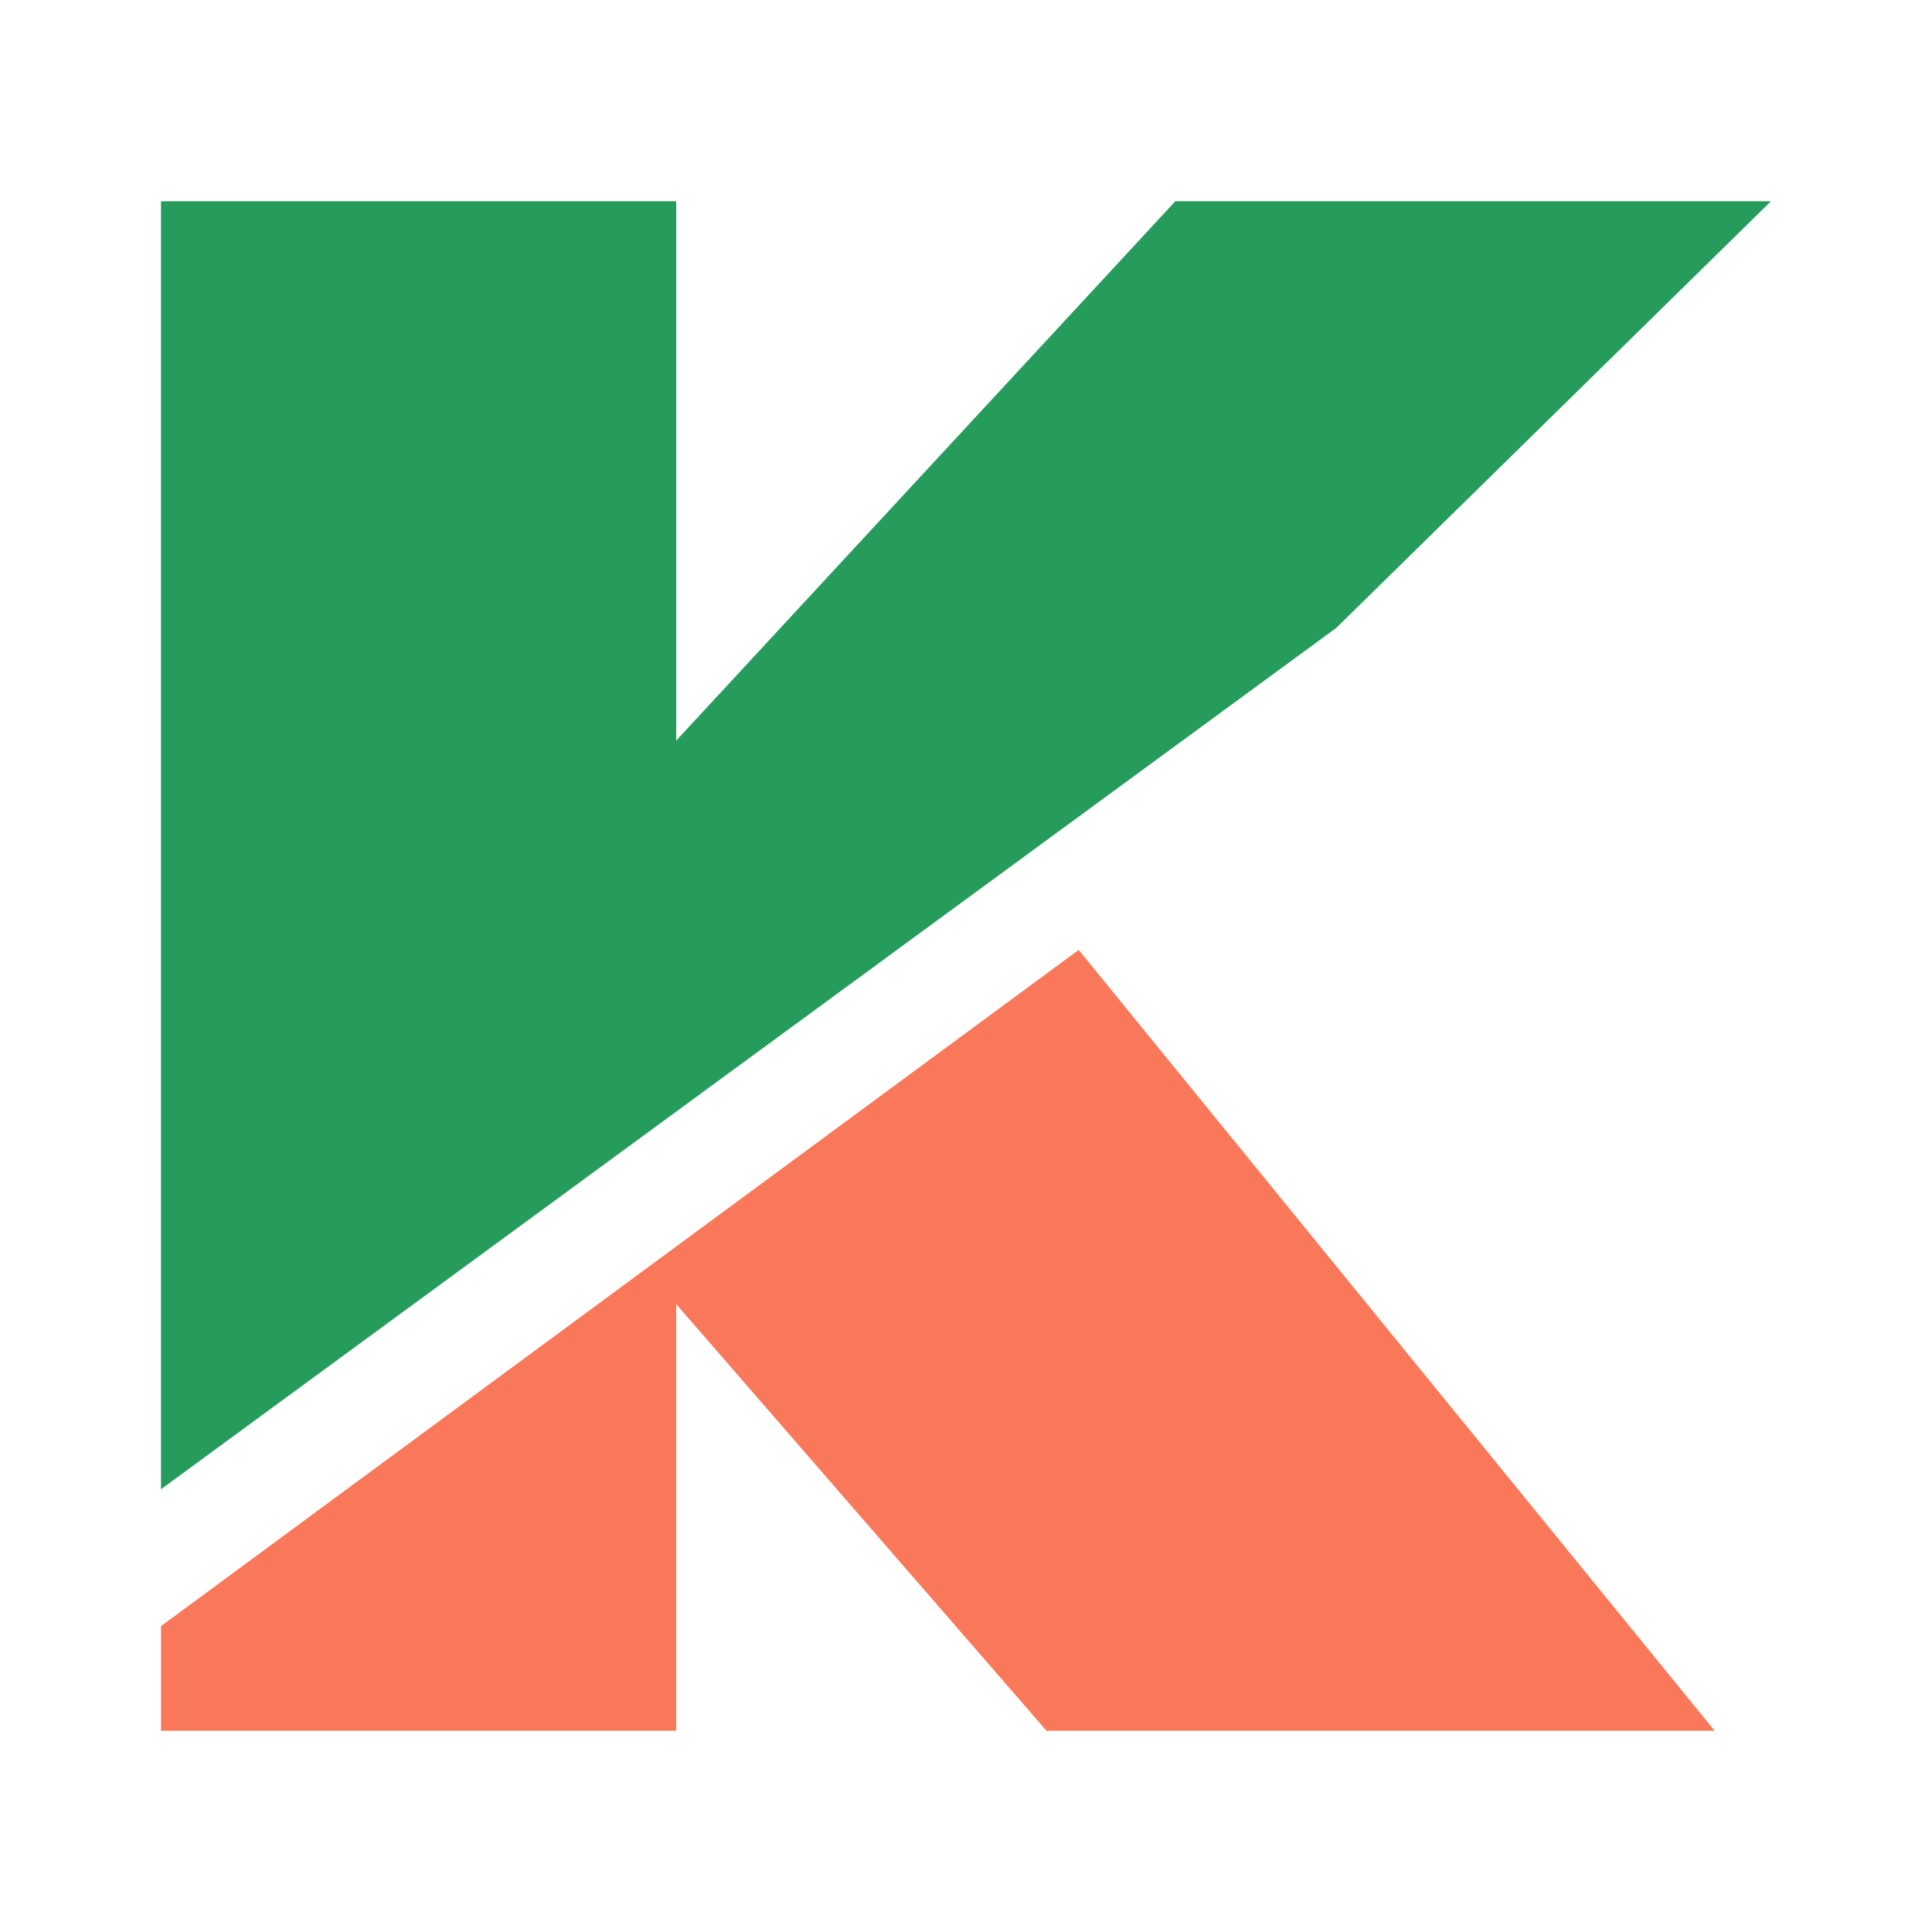
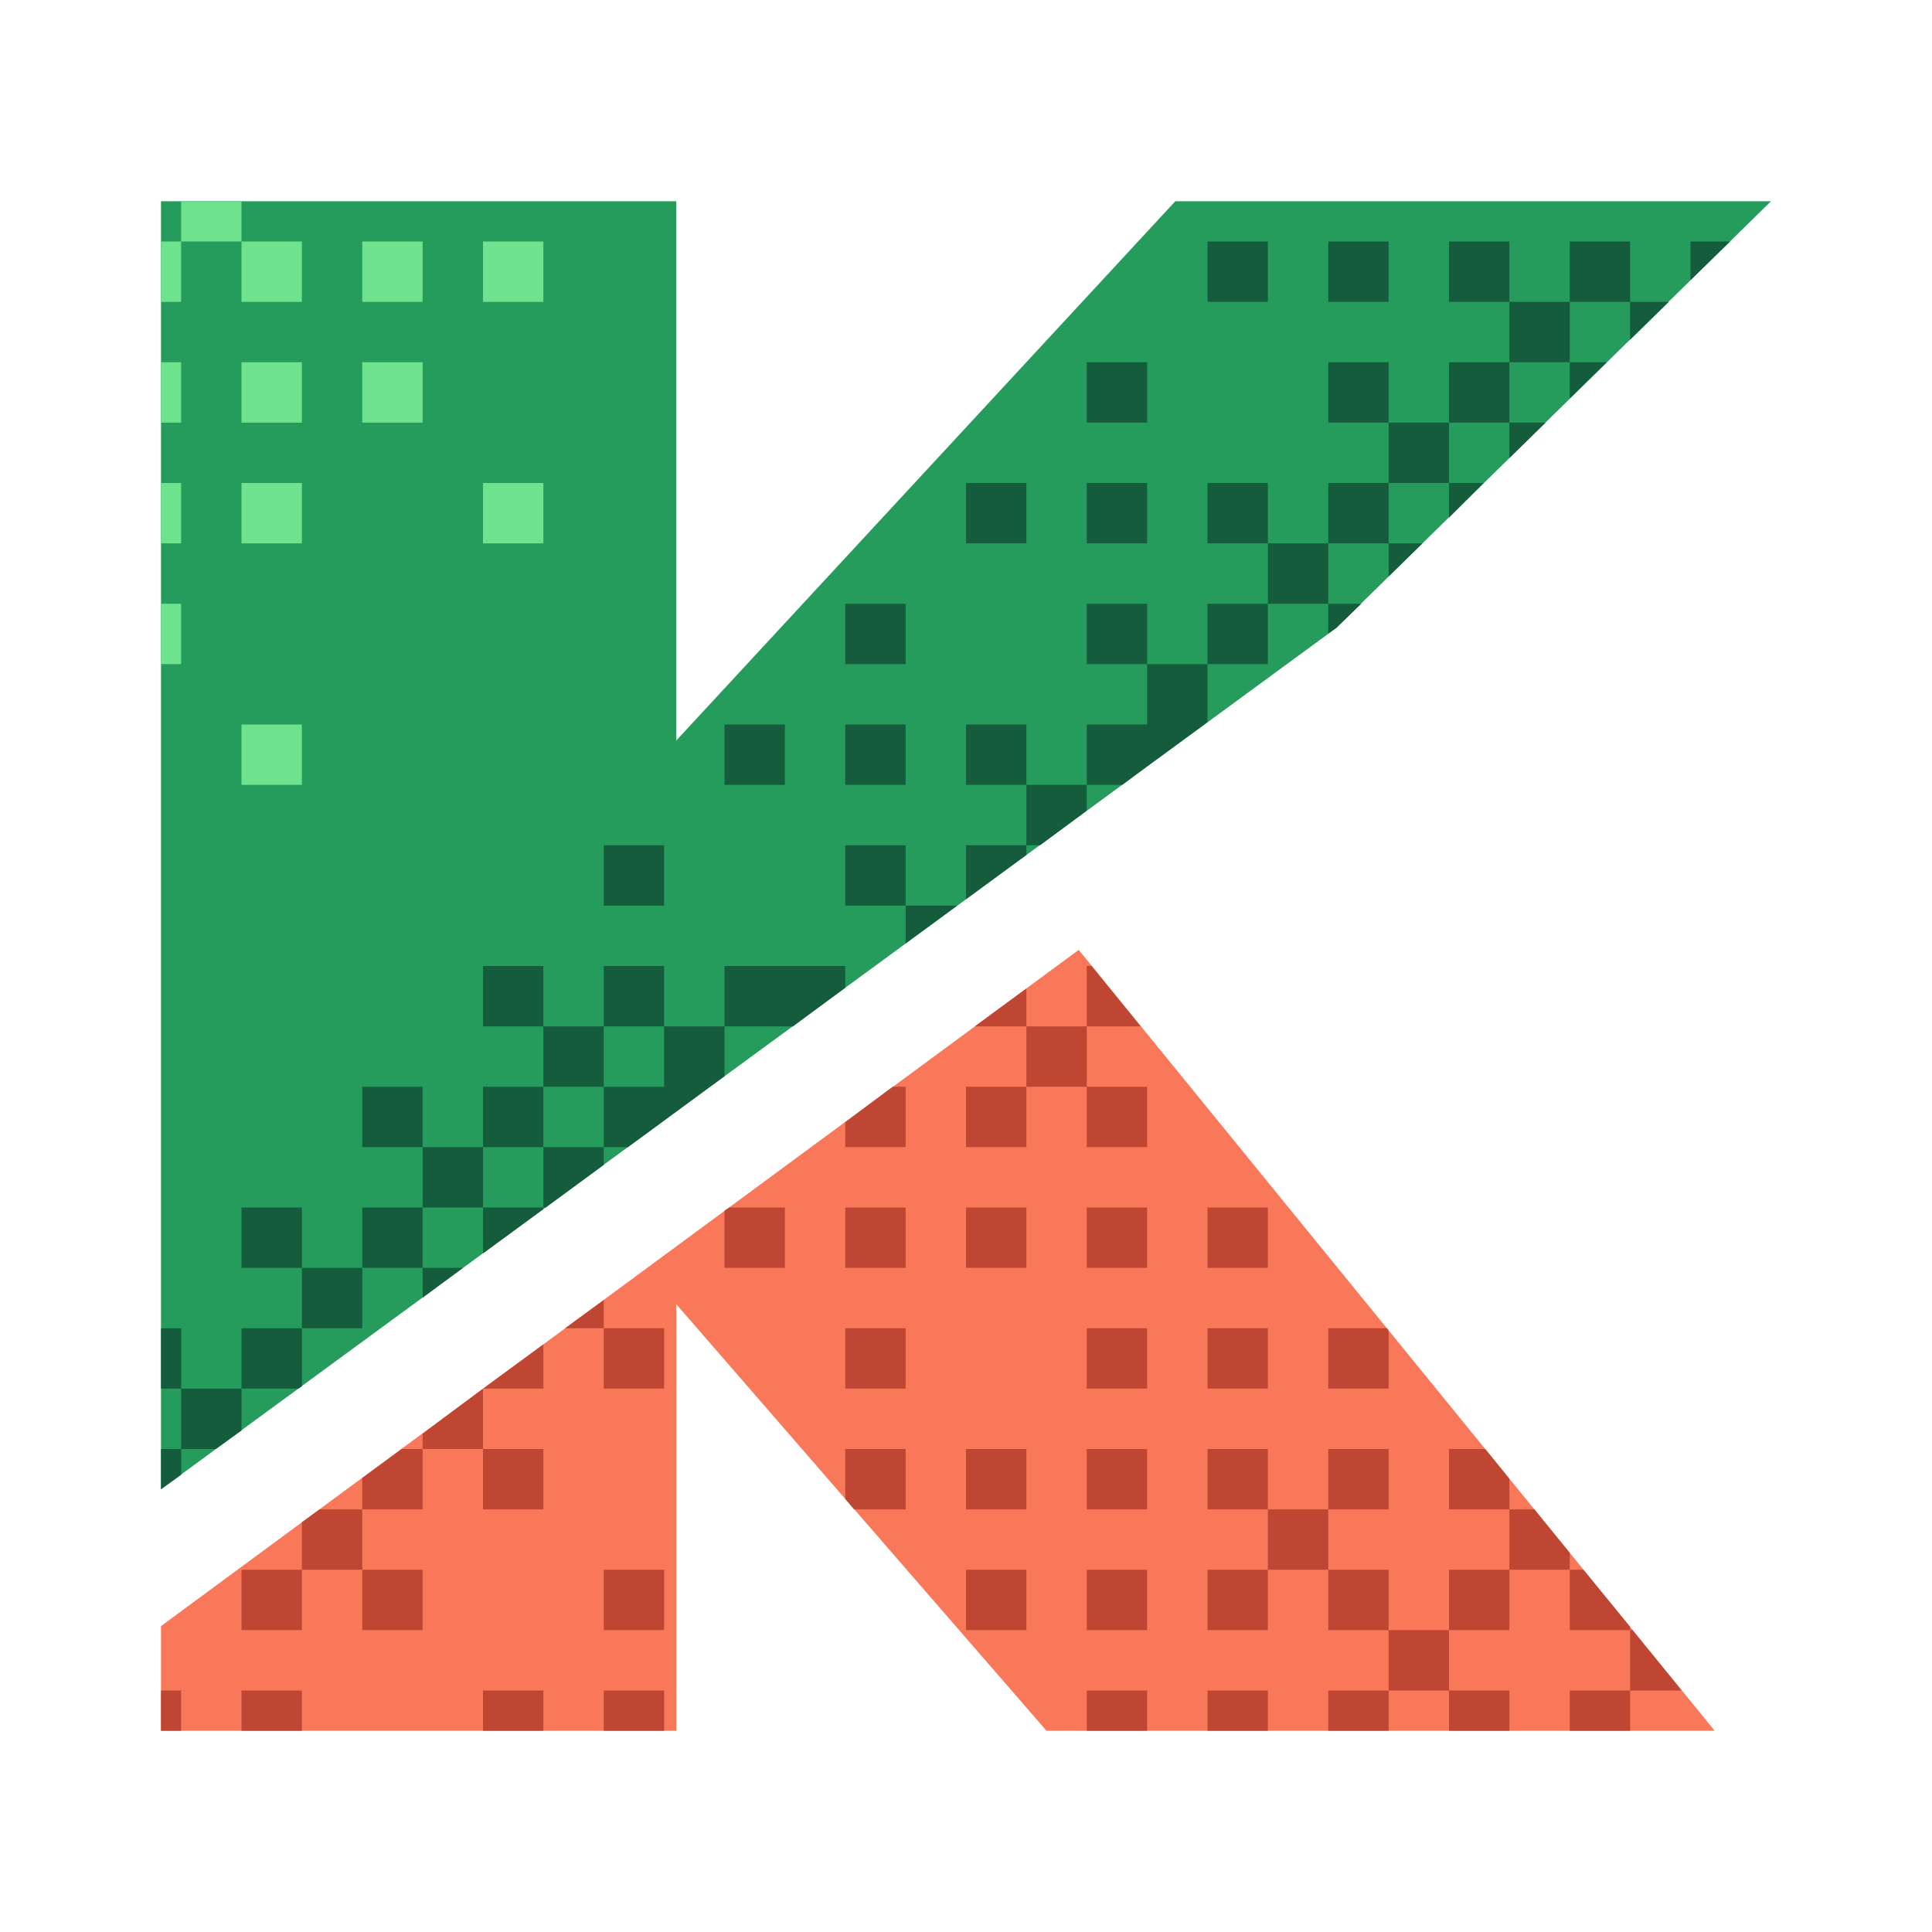
<svg xmlns="http://www.w3.org/2000/svg" viewBox="0 0 24 24">
  <path fill="#269c5c" d="M2 2.5L8.4 2.5L8.4 9.2L14.6 2.5L22 2.5L16.6 7.8L2 18.5Z" />
  <path fill="#fa785a" d="M2 20.2L13.4 11.8L21.3 21.5L13 21.5L8.4 16.2L8.4 21.5L2 21.5Z" />
+   <path fill="#145c3c" d="M15 3.75L15 3L15.75 3L15.75 3.75ZM16.5 3.75L16.5 3L17.25 3L17.25 3.75ZM18 3.75L18 3L18.75 3L18.75 3.75ZM19.5 3.75L19.5 3L20.25 3L20.25 3.75ZM21 3L21.49 3L21 3.48ZM18.75 4.5L18.75 3.75L19.5 3.75L19.5 4.5ZM20.25 3.75L20.73 3.75L20.25 4.22ZM13.5 5.25L13.5 4.5L14.25 4.5L14.25 5.25ZM16.5 5.25L16.5 4.5L17.25 4.5L17.25 5.25ZM18 5.25L18 4.5L18.75 4.5L18.75 5.25ZM19.5 4.5L19.96 4.5L19.5 4.95ZM17.25 6L17.25 5.25L18 5.25L18 6ZM18.75 5.25L19.2 5.25L18.75 5.69ZM12 6.75L12 6L12.75 6L12.75 6.75ZM13.5 6.75L13.5 6L14.25 6L14.25 6.75ZM15 6.75L15 6L15.75 6L15.75 6.75ZM16.5 6.75L16.5 6L17.25 6L17.25 6.75ZM18 6L18.43 6L18 6.43ZM15.75 7.5L15.75 6.75L16.5 6.75L16.5 7.5ZM17.25 6.75L17.67 6.75L17.25 7.16ZM10.5 8.25L10.5 7.5L11.25 7.5L11.25 8.25ZM13.5 8.25L13.5 7.5L14.25 7.5L14.25 8.25ZM15 8.25L15 7.5L15.75 7.5L15.75 8.25ZM16.5 7.5L16.91 7.5L16.6 7.8L16.5 7.87ZM14.25 9L14.25 8.25L15 8.25L15 8.97L14.96 9ZM9 9.75L9 9L9.75 9L9.75 9.75ZM10.5 9.75L10.5 9L11.25 9L11.25 9.75ZM12 9.75L12 9L12.75 9L12.75 9.75ZM13.5 9.75L13.5 9L14.25 9L14.25 9.52L13.94 9.75ZM14.25 9L14.96 9L14.25 9.52ZM12.75 10.5L12.75 9.75L13.5 9.75L13.5 10.07L12.92 10.5ZM7.5 11.25L7.5 10.5L8.25 10.5L8.25 11.25ZM10.5 11.25L10.5 10.5L11.25 10.5L11.25 11.25ZM12 10.5L12.75 10.5L12.75 10.62L12 11.17ZM11.25 11.25L11.89 11.25L11.25 11.72ZM6 12.75L6 12L6.75 12L6.75 12.75ZM7.5 12.75L7.5 12L8.25 12L8.25 12.75ZM9 12.75L9 12L9.75 12L9.75 12.75ZM9.75 12.75L9.75 12L10.5 12L10.5 12.27L9.85 12.75ZM6.75 13.5L6.75 12.75L7.5 12.75L7.5 13.5ZM8.25 13.5L8.25 12.75L9 12.75L9 13.37L8.82 13.5ZM4.5 14.25L4.5 13.5L5.25 13.5L5.25 14.25ZM6 14.25L6 13.5L6.75 13.5L6.75 14.25ZM7.5 14.25L7.5 13.5L8.25 13.5L8.25 13.92L7.8 14.25ZM8.25 13.5L8.82 13.5L8.25 13.92ZM5.25 15L5.25 14.25L6 14.25L6 15ZM6.75 15L6.75 14.25L7.5 14.25L7.5 14.47L6.78 15ZM3 15.75L3 15L3.75 15L3.75 15.75ZM4.5 15.75L4.5 15L5.25 15L5.25 15.75ZM6 15L6.75 15L6.75 15.02L6 15.57ZM3.75 16.5L3.75 15.75L4.5 15.75L4.5 16.5ZM5.25 15.75L5.75 15.75L5.25 16.12ZM2 17.25L2 16.5L2.25 16.5L2.25 17.25ZM3 17.25L3 16.5L3.75 16.5L3.75 17.22L3.71 17.25ZM2.25 18L2.25 17.25L3 17.25L3 17.77L2.68 18ZM2 18L2.25 18L2.25 18.32L2 18.5Z" />
+   <path fill="#6ee28c" d="M2.25 3L2.25 2.5L3 2.5L3 3ZM2 3.75L2 3L2.25 3L2.25 3.75ZM3 3.75L3 3L3.75 3L3.75 3.75ZM4.5 3.75L4.5 3L5.25 3L5.25 3.75ZM6 3.75L6 3L6.75 3L6.75 3.75ZM2 5.25L2 4.5L2.25 4.5L2.25 5.25ZM3 5.25L3 4.5L3.75 4.5L3.75 5.25ZM4.5 5.25L4.5 4.5L5.25 4.5L5.25 5.25ZM2 6.75L2 6L2.25 6L2.25 6.75ZM3 6.75L3 6L3.75 6L3.75 6.75ZM6 6.75L6 6L6.75 6L6.75 6.75ZM2 8.25L2 7.5L2.25 7.5L2.25 8.25ZM3 9.75L3 9L3.75 9L3.75 9.75Z" />
+   <path fill="#be4632" d="M12.11 12.75L12.75 12.28L12.75 12.75ZM13.5 12.75L13.5 12L13.56 12L14.17 12.75ZM12.75 13.5L12.75 12.75L13.5 12.75L13.5 13.5ZM10.5 14.25L10.5 13.94L11.09 13.5L11.25 13.5L11.25 14.25ZM12 14.25L12 13.5L12.75 13.5L12.75 14.25ZM13.5 14.25L13.5 13.5L14.25 13.5L14.25 14.25ZM9 15.75L9 15.04L9.06 15L9.75 15L9.75 15.75ZM10.5 15.75L10.5 15L11.25 15L11.25 15.75ZM12 15.75L12 15L12.75 15L12.75 15.75ZM13.5 15.75L13.5 15L14.25 15L14.25 15.75ZM15 15.75L15 15L15.75 15L15.75 15.75ZM7.02 16.5L7.5 16.15L7.5 16.5ZM6 17.25L6.75 16.7L6.75 17.25ZM7.5 17.25L7.5 16.5L8.25 16.5L8.25 17.25ZM10.5 17.25L10.5 16.5L11.25 16.5L11.25 17.25ZM13.5 17.25L13.5 16.5L14.25 16.5L14.25 17.25ZM15 17.25L15 16.5L15.75 16.5L15.75 17.25ZM16.5 17.25L16.5 16.5L17.23 16.5L17.25 16.53L17.25 17.25ZM5.25 18L5.25 17.81L6 17.25L6 18ZM4.5 18.75L4.5 18.36L4.99 18L5.25 18L5.25 18.75ZM6 18.75L6 18L6.75 18L6.75 18.75ZM10.5 18L11.25 18L11.25 18.75L10.61 18.75L10.5 18.62ZM12 18.75L12 18L12.75 18L12.75 18.75ZM13.5 18.75L13.5 18L14.25 18L14.25 18.75ZM15 18.75L15 18L15.75 18L15.75 18.75ZM16.5 18.75L16.5 18L17.25 18L17.25 18.75ZM18 18.75L18 18L18.45 18L18.75 18.37L18.75 18.75ZM3.75 19.5L3.75 18.91L3.97 18.75L4.5 18.75L4.5 19.5ZM15.75 19.5L15.75 18.75L16.5 18.75L16.5 19.5ZM18.75 19.5L18.75 18.75L19.06 18.75L19.5 19.29L19.5 19.5ZM3 20.25L3 19.5L3.75 19.5L3.75 20.25ZM4.5 20.25L4.5 19.5L5.25 19.5L5.25 20.25ZM7.5 20.25L7.5 19.5L8.25 19.5L8.25 20.25ZM12 20.25L12 19.5L12.75 19.5L12.75 20.25ZM13.5 20.25L13.5 19.5L14.25 19.5L14.25 20.25ZM15 20.25L15 19.5L15.75 19.5L15.75 20.25ZM16.5 20.25L16.5 19.5L17.25 19.5L17.25 20.25ZM18 20.25L18 19.5L18.75 19.5L18.75 20.25ZM19.5 20.25L19.5 19.5L19.67 19.5L20.25 20.21L20.25 20.25ZM17.25 21L17.25 20.25L18 20.25L18 21ZM20.25 21L20.25 20.25L20.28 20.25L20.89 21ZM2 21L2.25 21L2.25 21.5L2 21.5ZM3 21L3.75 21L3.75 21.5L3 21.5ZM6 21L6.75 21L6.75 21.5L6 21.5ZM7.5 21L8.25 21L8.25 21.5L7.5 21.5ZM13.5 21L14.25 21L14.25 21.5L13.5 21.5ZM15 21L15.75 21L15.75 21.5L15 21.5ZM16.5 21L17.25 21L17.25 21.5L16.5 21.5ZM18 21L18.75 21L18.75 21.5L18 21.5ZM19.5 21L20.25 21L20.25 21.5L19.5 21.5Z" />
</svg>
